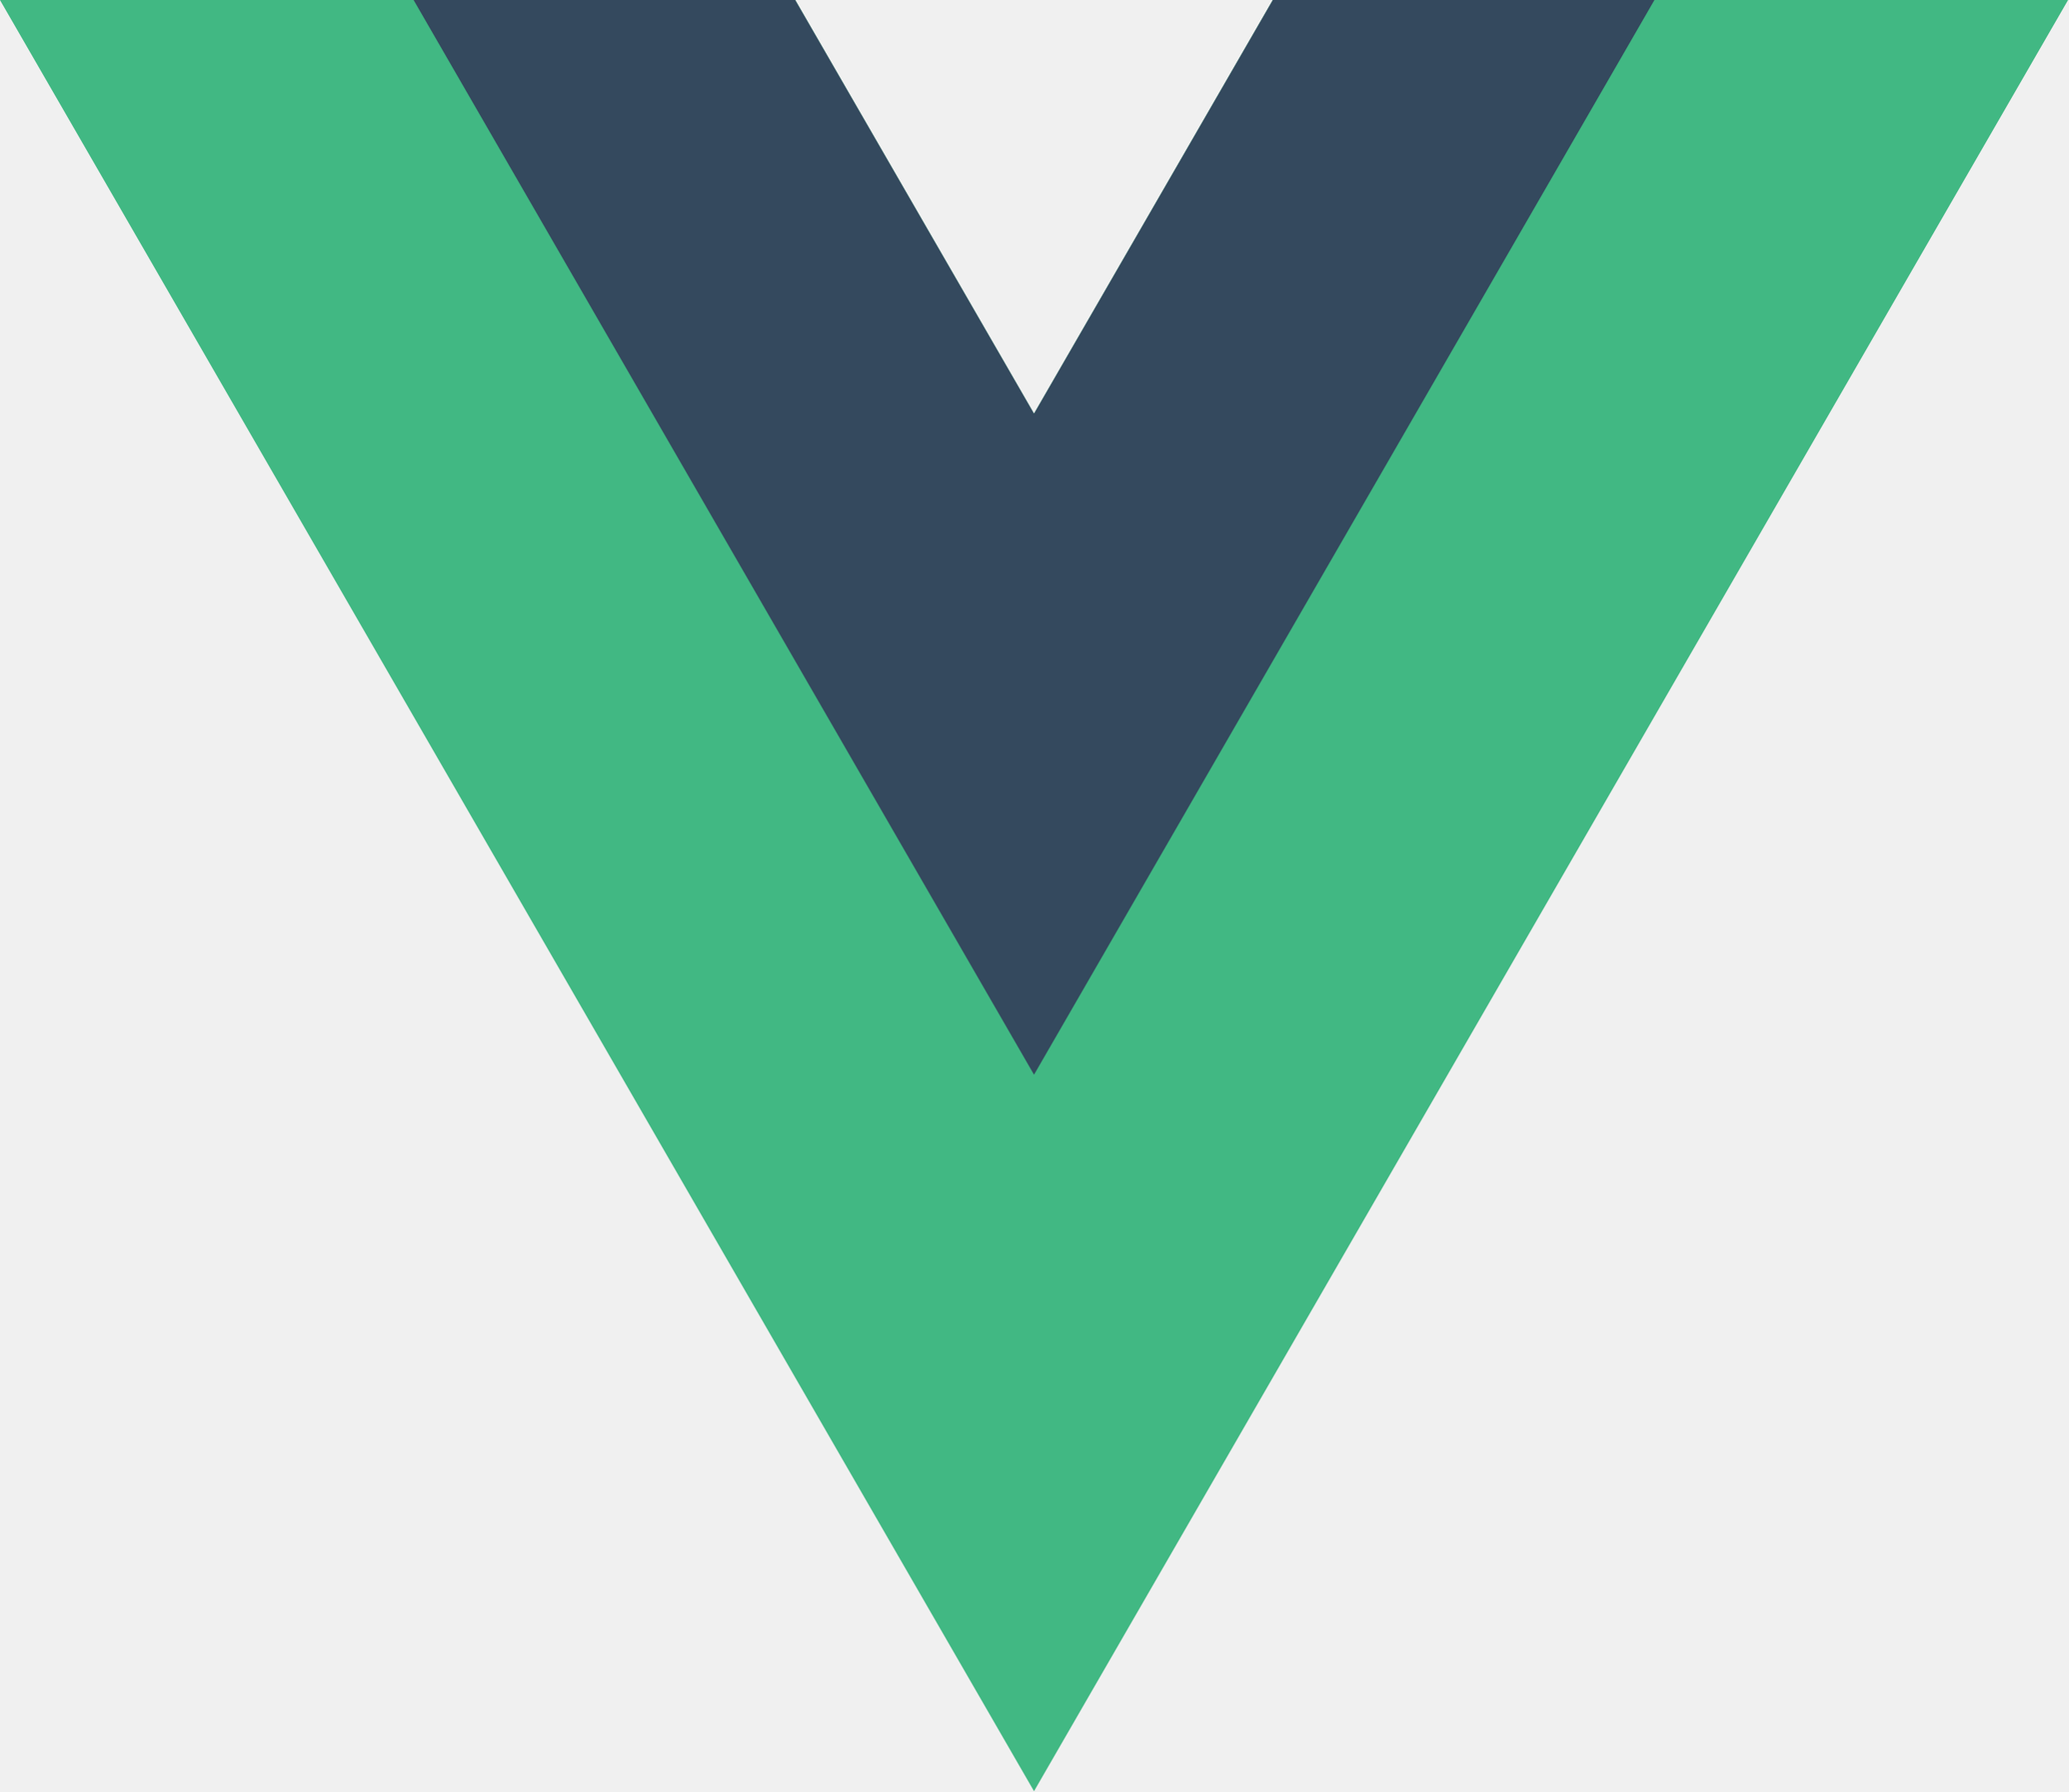
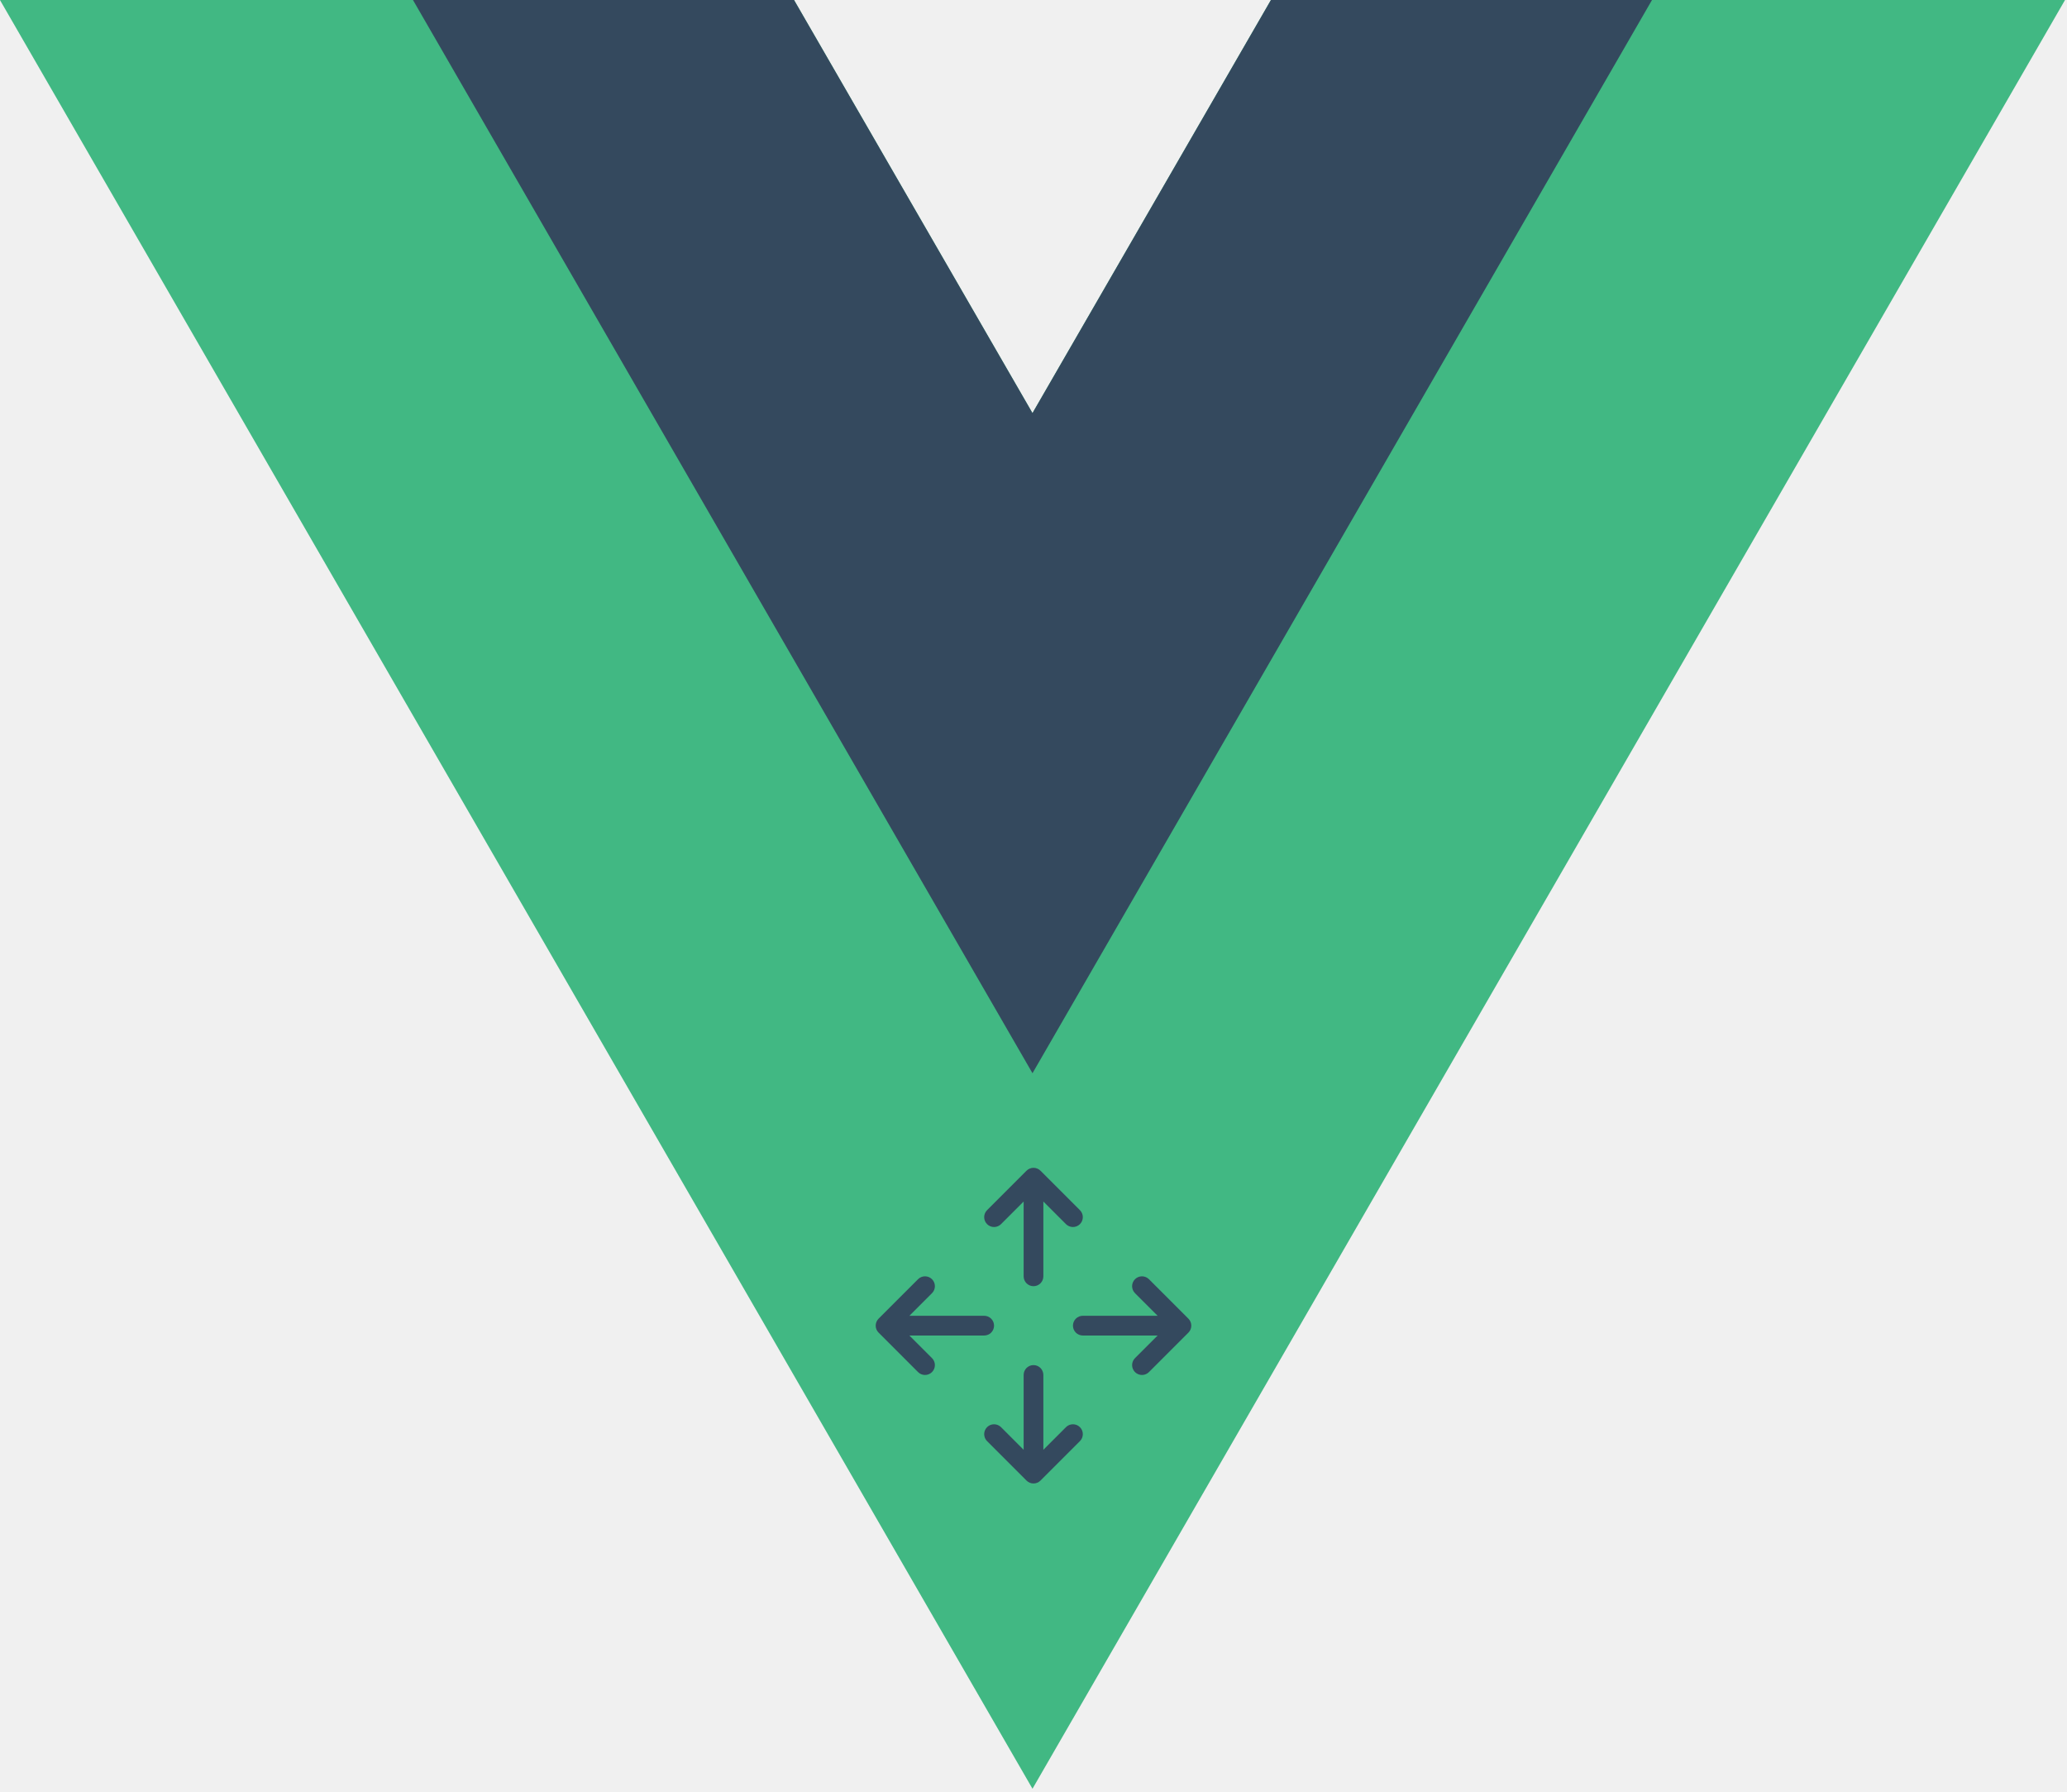
- <svg xmlns="http://www.w3.org/2000/svg" viewBox="0 0 261.76 226.69">
-   <path d="M161.096.001l-30.225 52.351L100.647.001H-.005l130.877 226.688L261.749.001z" fill="#41b883" />
-   <path d="M161.096.001l-30.225 52.351L100.647.001H52.346l78.526 136.01L209.398.001z" fill="#34495e" />
+ <svg xmlns="http://www.w3.org/2000/svg" width="262" height="227" viewBox="0 0 262 227" fill="none">
+   <g clip-path="url(#clip0_3_15)">
+     <path d="M161.096 0.001L130.871 52.352L100.647 0.001H-0.005L130.872 226.689L261.749 0.001H161.096Z" fill="#41B883" />
+     <path d="M161.096 0.001L130.871 52.352L100.647 0.001H52.346L130.872 136.011L209.398 0.001H161.096Z" fill="#34495E" />
+     <g clip-path="url(#clip1_3_15)">
+       <path fill-rule="evenodd" clip-rule="evenodd" d="M130.115 148.365C130.231 148.249 130.369 148.156 130.521 148.093C130.673 148.03 130.836 147.998 131 147.998C131.164 147.998 131.327 148.03 131.479 148.093C131.631 148.156 131.769 148.249 131.885 148.365L136.885 153.365C137.001 153.481 137.093 153.619 137.156 153.771C137.219 153.923 137.252 154.086 137.252 154.25C137.252 154.414 137.219 154.577 137.156 154.729C137.093 154.881 137.001 155.019 136.885 155.135C136.769 155.251 136.631 155.343 136.479 155.406C136.327 155.469 136.164 155.502 136 155.502C135.836 155.502 135.673 155.469 135.521 155.406C135.369 155.343 135.231 155.251 135.115 155.135L132.25 152.268V161.75C132.25 162.082 132.118 162.399 131.884 162.634C131.65 162.868 131.332 163 131 163C130.669 163 130.351 162.868 130.116 162.634C129.882 162.399 129.75 162.082 129.75 161.75V152.268L126.885 155.135C126.65 155.37 126.332 155.502 126 155.502C125.668 155.502 125.35 155.37 125.115 155.135C124.88 154.9 124.748 154.582 124.748 154.25C124.748 153.918 124.88 153.6 125.115 153.365L130.115 148.365ZM131 173C131.332 173 131.65 173.132 131.884 173.366C132.118 173.601 132.25 173.918 132.25 174.25V183.733L135.115 180.865C135.35 180.63 135.668 180.498 136 180.498C136.332 180.498 136.65 180.63 136.885 180.865C137.12 181.1 137.252 181.418 137.252 181.75C137.252 182.082 137.12 182.4 136.885 182.635L131.885 187.635C131.769 187.751 131.631 187.844 131.479 187.907C131.327 187.97 131.164 188.002 131 188.002C130.836 188.002 130.673 187.97 130.521 187.907C130.369 187.844 130.231 187.751 130.115 187.635L125.115 182.635C124.999 182.519 124.907 182.381 124.844 182.229C124.781 182.077 124.748 181.914 124.748 181.75C124.748 181.586 124.781 181.423 124.844 181.271C124.907 181.119 124.999 180.981 125.115 180.865C125.35 180.63 125.668 180.498 126 180.498C126.164 180.498 126.327 180.531 126.479 180.594C126.631 180.657 126.769 180.749 126.885 180.865L129.75 183.733V174.25C129.75 173.918 129.882 173.601 130.116 173.366C130.351 173.132 130.669 173 131 173ZM111.365 168.885C111.249 168.769 111.156 168.631 111.093 168.479C111.03 168.327 110.998 168.164 110.998 168C110.998 167.836 111.03 167.673 111.093 167.521C111.156 167.369 111.249 167.231 111.365 167.115L116.365 162.115C116.6 161.88 116.918 161.748 117.25 161.748C117.582 161.748 117.9 161.88 118.135 162.115C118.37 162.35 118.502 162.668 118.502 163C118.502 163.332 118.37 163.65 118.135 163.885L115.268 166.75H124.75C125.082 166.75 125.399 166.882 125.634 167.116C125.868 167.351 126 167.668 126 168C126 168.332 125.868 168.649 125.634 168.884C125.399 169.118 125.082 169.25 124.75 169.25H115.268L118.135 172.115C118.37 172.35 118.502 172.668 118.502 173C118.502 173.332 118.37 173.65 118.135 173.885C117.9 174.12 117.582 174.252 117.25 174.252C116.918 174.252 116.6 174.12 116.365 173.885L111.365 168.885ZM136 168C136 167.668 136.132 167.351 136.366 167.116C136.601 166.882 136.919 166.75 137.25 166.75H146.733L143.865 163.885C143.749 163.769 143.657 163.631 143.594 163.479C143.531 163.327 143.498 163.164 143.498 163C143.498 162.836 143.531 162.673 143.594 162.521C143.657 162.369 143.749 162.231 143.865 162.115C144.1 161.88 144.418 161.748 144.75 161.748C144.914 161.748 145.077 161.781 145.229 161.844C145.381 161.907 145.519 161.999 145.635 162.115L150.635 167.115C150.751 167.231 150.844 167.369 150.907 167.521C150.97 167.673 151.002 167.836 151.002 168C151.002 168.164 150.97 168.327 150.907 168.479C150.844 168.631 150.751 168.769 150.635 168.885L145.635 173.885C145.519 174.001 145.381 174.093 145.229 174.156C145.077 174.219 144.914 174.252 144.75 174.252C144.586 174.252 144.423 174.219 144.271 174.156C144.119 174.093 143.981 174.001 143.865 173.885C143.749 173.769 143.657 173.631 143.594 173.479C143.531 173.327 143.498 173.164 143.498 173C143.498 172.836 143.531 172.673 143.594 172.521C143.657 172.369 143.749 172.231 143.865 172.115L146.733 169.25H137.25C136.919 169.25 136.601 169.118 136.366 168.884C136.132 168.649 136 168.332 136 168Z" fill="#34495E" />
+     </g>
+   </g>
+   <defs>
+     <clipPath id="clip0_3_15">
+       <rect width="261.76" height="226.69" fill="white" />
+     </clipPath>
+     <clipPath id="clip1_3_15">
+       <rect width="40" height="40" fill="white" transform="translate(111 148)" />
+     </clipPath>
+   </defs>
</svg>
